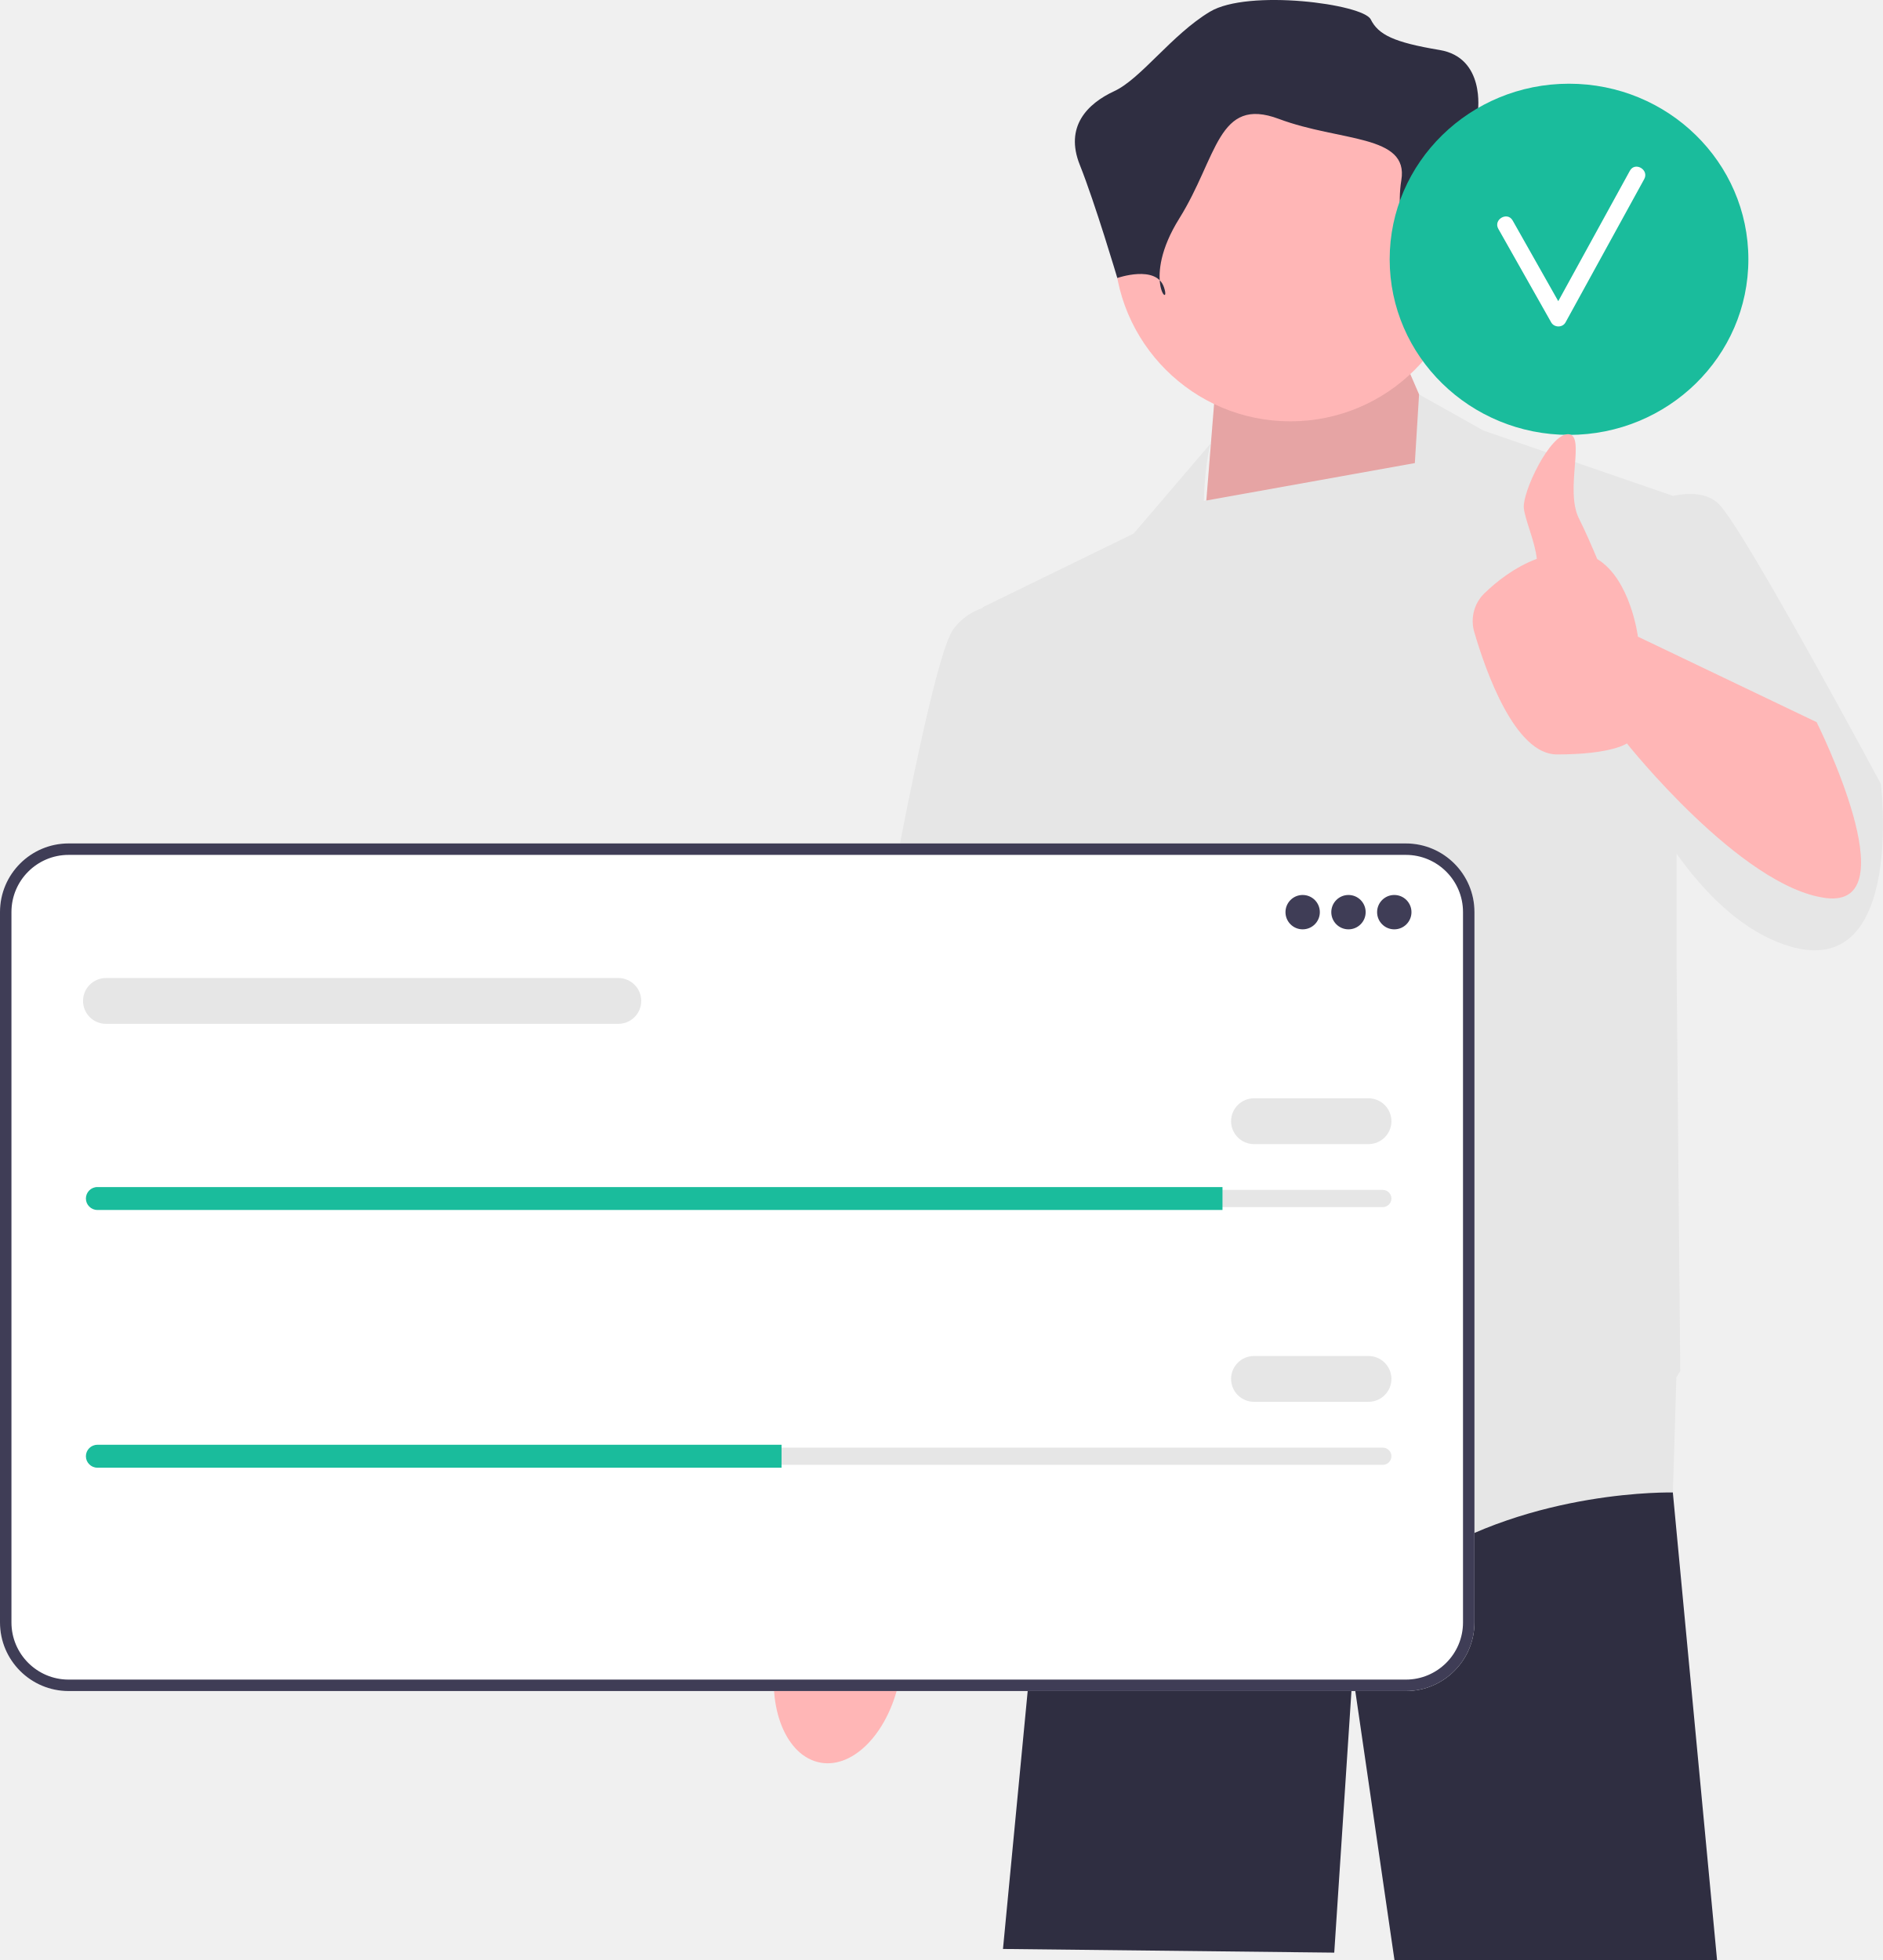
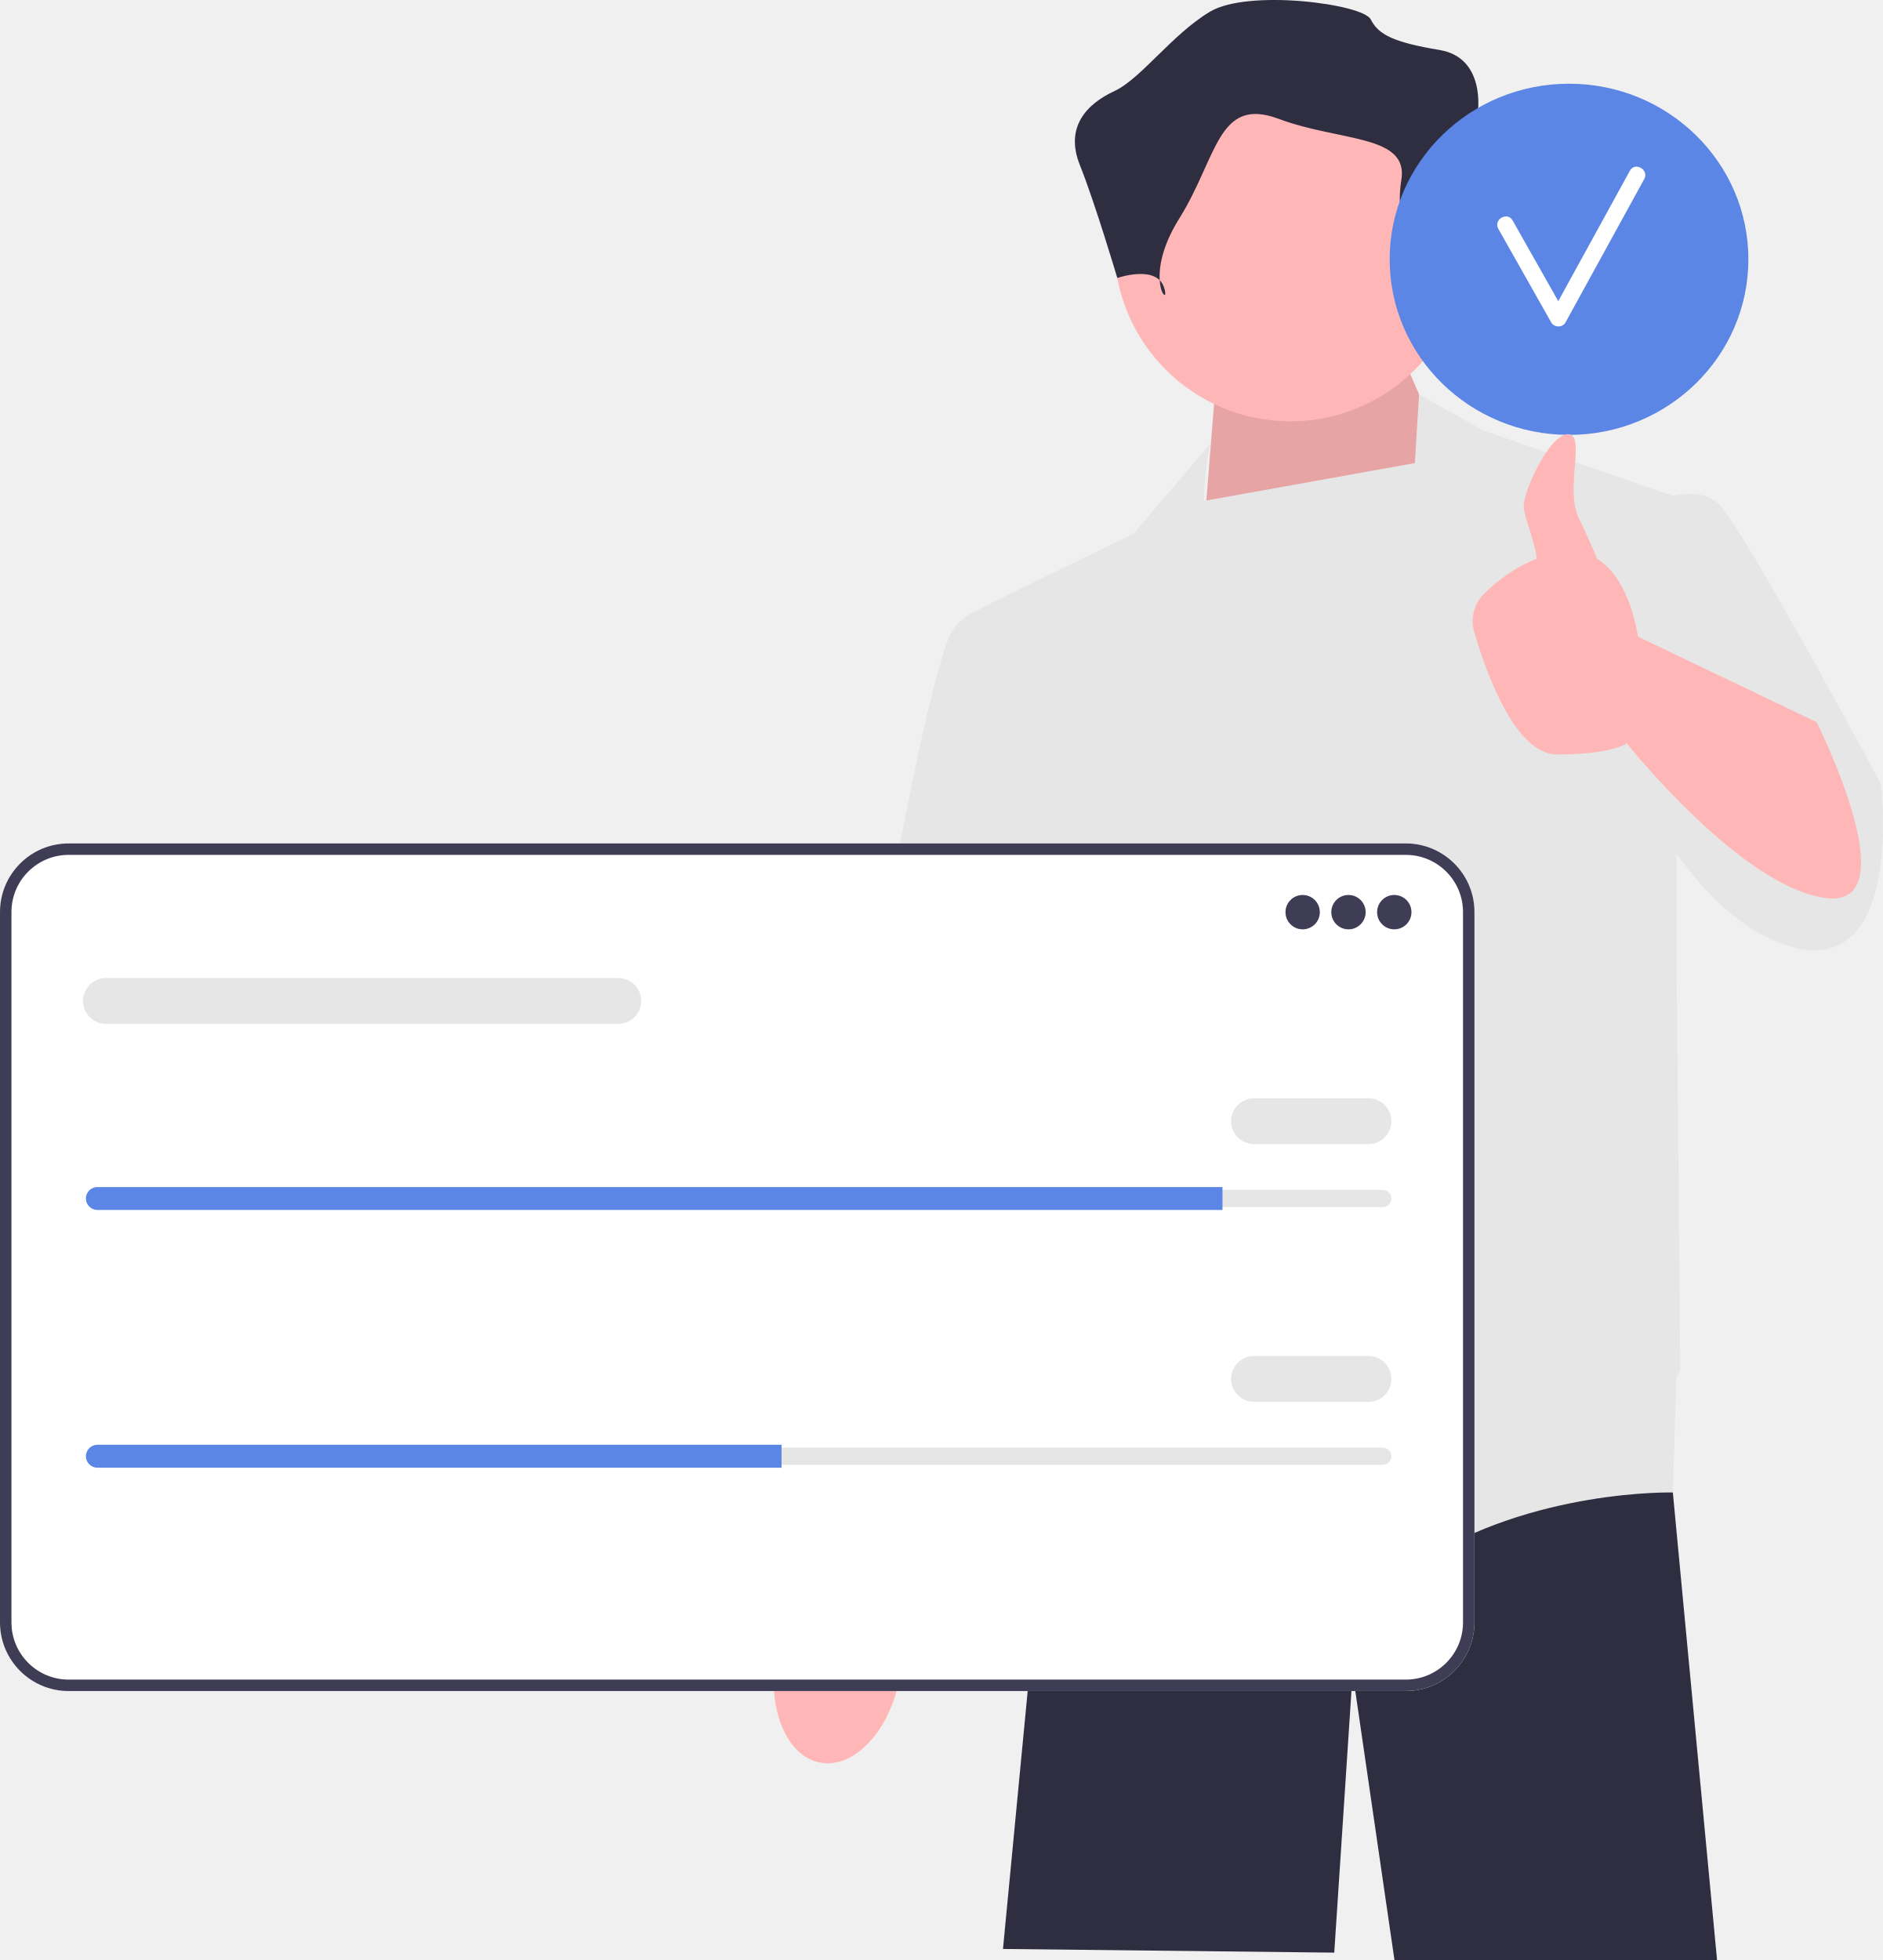
<svg xmlns="http://www.w3.org/2000/svg" width="511.563" height="532.448" viewBox="0 0 511.563 532.448">
  <polygon points="454.491 405.208 454.481 405.448 466.491 532.448 378.851 532.448 367.491 454.448 362.491 530.448 272.491 529.448 282.051 429.668 290.181 383.418 290.181 383.408 291.401 376.448 452.101 376.448 452.311 378.968 454.491 405.208" fill="#2f2e41" />
  <path d="M222.883,478.831c9.282,1.691,18.96-8.762,21.618-23.348,1.163-6.385,.788-12.503-.78-17.506l1.423-8.408,23.883-113.109s43.98-87.975,43.979-103.248c-.001-15.273-12.722-22.763-12.722-22.763l-17.214,.161-53.983,131.847-9.722,97.43-1.573,13.367c-3.232,4.129-5.741,9.721-6.903,16.106-2.657,14.586,2.713,27.78,11.995,29.471Z" fill="#ffb6b6" />
  <polygon points="397.991 135.948 381.991 98.948 329.991 107.948 326.491 151.48 397.991 135.948" fill="#ffb6b6" />
  <polygon points="397.991 135.948 381.991 98.948 329.991 107.948 326.491 151.48 397.991 135.948" opacity=".1" />
  <path d="M510.991,212.948s-37-69-44-76c-3.116-3.116-8.015-3.16-12.493-2.251l-51.507-17.749-17.458-9.809-1.15,18.662-57.315,10.287c.318-11.381,1.924-15.71,1.924-15.71l-21,24.569-41,20,.022,.18c-3.009,1.05-5.861,2.847-8.022,5.82-8,11-30,145-30,145l47,10,6.396-40.14,4.604,36.14,3.5,67.5s64,55,95,35,69-19,69-19l.948-31.288c.675-1.079,1.052-1.712,1.052-1.712l-1-110.984v-29.532c7.618,10.614,16.812,19.741,27.5,24.016,35,14,28-43,28-43Z" fill="#e6e6e6" />
  <circle cx="350.556" cy="66.62" r="47.838" fill="#ffb6b6" />
  <path d="M384.875,80.139s4.16-14.56,13.52-13.52c9.36,1.04,11.44-7.28,9.36-11.44-2.08-4.16-6.24-24.959-6.24-24.959,0,0,2.08-14.56-10.4-16.639-12.48-2.08-16.639-4.16-18.719-8.32-2.08-4.16-33.279-8.32-43.679-2.08-10.4,6.24-18.719,18.212-25.999,21.585-7.28,3.374-13.52,9.614-9.36,20.013,4.16,10.4,10.193,30.739,10.193,30.739,0,0,10.606-3.7,12.686,2.54,2.08,6.24-6.24-2.08,4.16-18.719,10.4-16.639,10.4-33.279,27.039-27.039,16.639,6.24,35.359,4.16,33.279,16.639-2.08,12.48,4.16,31.199,4.16,31.199Z" fill="#2f2e41" />
  <g>
    <path d="M381.949,459.384H18.633c-10.275,0-18.633-8.359-18.633-18.633V247.758c0-10.274,8.359-18.633,18.633-18.633H381.949c10.275,0,18.633,8.359,18.633,18.633v192.993c0,10.274-8.359,18.633-18.633,18.633Z" fill="#fff" />
    <path d="M381.949,459.384H18.633c-10.275,0-18.633-8.359-18.633-18.633V247.758c0-10.274,8.359-18.633,18.633-18.633H381.949c10.275,0,18.633,8.359,18.633,18.633v192.993c0,10.274-8.359,18.633-18.633,18.633ZM18.633,232.236c-8.558,0-15.522,6.963-15.522,15.522v192.993c0,8.558,6.963,15.522,15.522,15.522H381.949c8.558,0,15.522-6.963,15.522-15.522V247.758c0-8.558-6.963-15.522-15.522-15.522H18.633Z" fill="#3f3d56" />
    <circle cx="353.908" cy="247.794" r="4.667" fill="#3f3d56" />
    <circle cx="366.355" cy="247.794" r="4.667" fill="#3f3d56" />
    <circle cx="378.801" cy="247.794" r="4.667" fill="#3f3d56" />
    <path d="M26.449,323.251c-1.287,0-2.334,1.047-2.334,2.334,0,.627,.242,1.208,.682,1.636,.444,.454,1.025,.697,1.652,.697H375.69c1.287,0,2.334-1.047,2.334-2.334,0-.627-.242-1.208-.682-1.636-.444-.454-1.025-.697-1.652-.697H26.449Z" fill="#e6e6e6" />
-     <path d="M332.127,322.473v6.223H26.449c-.856,0-1.634-.342-2.194-.918-.576-.56-.918-1.338-.918-2.194,0-1.711,1.4-3.112,3.112-3.112H332.127Z" fill="#1abc9c" />
+     <path d="M332.127,322.473v6.223H26.449c-.856,0-1.634-.342-2.194-.918-.576-.56-.918-1.338-.918-2.194,0-1.711,1.4-3.112,3.112-3.112H332.127Z" fill="#5b86e5" />
    <path d="M371.8,310.805h-31.116c-3.431,0-6.223-2.791-6.223-6.223s2.792-6.223,6.223-6.223h31.116c3.431,0,6.223,2.791,6.223,6.223s-2.792,6.223-6.223,6.223Z" fill="#e6e6e6" />
    <path d="M167.99,278.133H28.782c-3.431,0-6.223-2.791-6.223-6.223s2.792-6.223,6.223-6.223H167.99c3.431,0,6.223,2.791,6.223,6.223s-2.792,6.223-6.223,6.223Z" fill="#e6e6e6" />
    <path d="M26.449,393.262c-1.287,0-2.334,1.047-2.334,2.334,0,.627,.242,1.208,.682,1.636,.444,.454,1.025,.697,1.652,.697H375.69c1.287,0,2.334-1.047,2.334-2.334,0-.627-.242-1.208-.682-1.636-.444-.454-1.025-.697-1.652-.697H26.449Z" fill="#e6e6e6" />
-     <path d="M212.33,392.485v6.223H26.449c-.856,0-1.634-.342-2.194-.918-.576-.56-.918-1.338-.918-2.194,0-1.711,1.4-3.112,3.112-3.112H212.33Z" fill="#1abc9c" />
+     <path d="M212.33,392.485v6.223H26.449c-.856,0-1.634-.342-2.194-.918-.576-.56-.918-1.338-.918-2.194,0-1.711,1.4-3.112,3.112-3.112H212.33Z" fill="#5b86e5" />
    <path d="M371.8,380.816h-31.116c-3.431,0-6.223-2.791-6.223-6.223s2.792-6.223,6.223-6.223h31.116c3.431,0,6.223,2.791,6.223,6.223s-2.792,6.223-6.223,6.223Z" fill="#e6e6e6" />
  </g>
  <g>
-     <ellipse cx="426.274" cy="70.441" rx="48.726" ry="47.7" fill="#1abc9c" />
+     <ellipse cx="426.274" cy="70.441" rx="48.726" ry="47.7" fill="#5b86e5" />
    <path d="M442.811,46.381c-6.487,11.812-12.974,23.624-19.461,35.437-4.134-7.305-8.246-14.623-12.391-21.922-1.431-2.521-5.325-.254-3.89,2.274,4.804,8.461,9.559,16.951,14.364,25.413,.821,1.447,3.077,1.48,3.89,0,7.126-12.976,14.252-25.951,21.378-38.927,1.396-2.543-2.492-4.818-3.89-2.274Z" fill="#fff" />
  </g>
  <path d="M493.538,196.172l-48.547-23.223s-1.95-15.544-11.054-21.088c-1.548-3.692-3.329-7.749-4.946-10.963-4-7.949,2-22.949-3-22.949s-12.391,15.775-12,20c.3,3.243,2.981,8.905,3.534,13.861-6.097,2.299-11.016,6.241-14.25,9.379-2.799,2.716-3.838,6.768-2.745,10.511,3.169,10.847,11.092,33.249,22.46,33.249,15,0,19-3,19-3,0,0,31,39,54,42s-2.453-47.777-2.453-47.777Z" fill="#ffb6b6" />
</svg>
